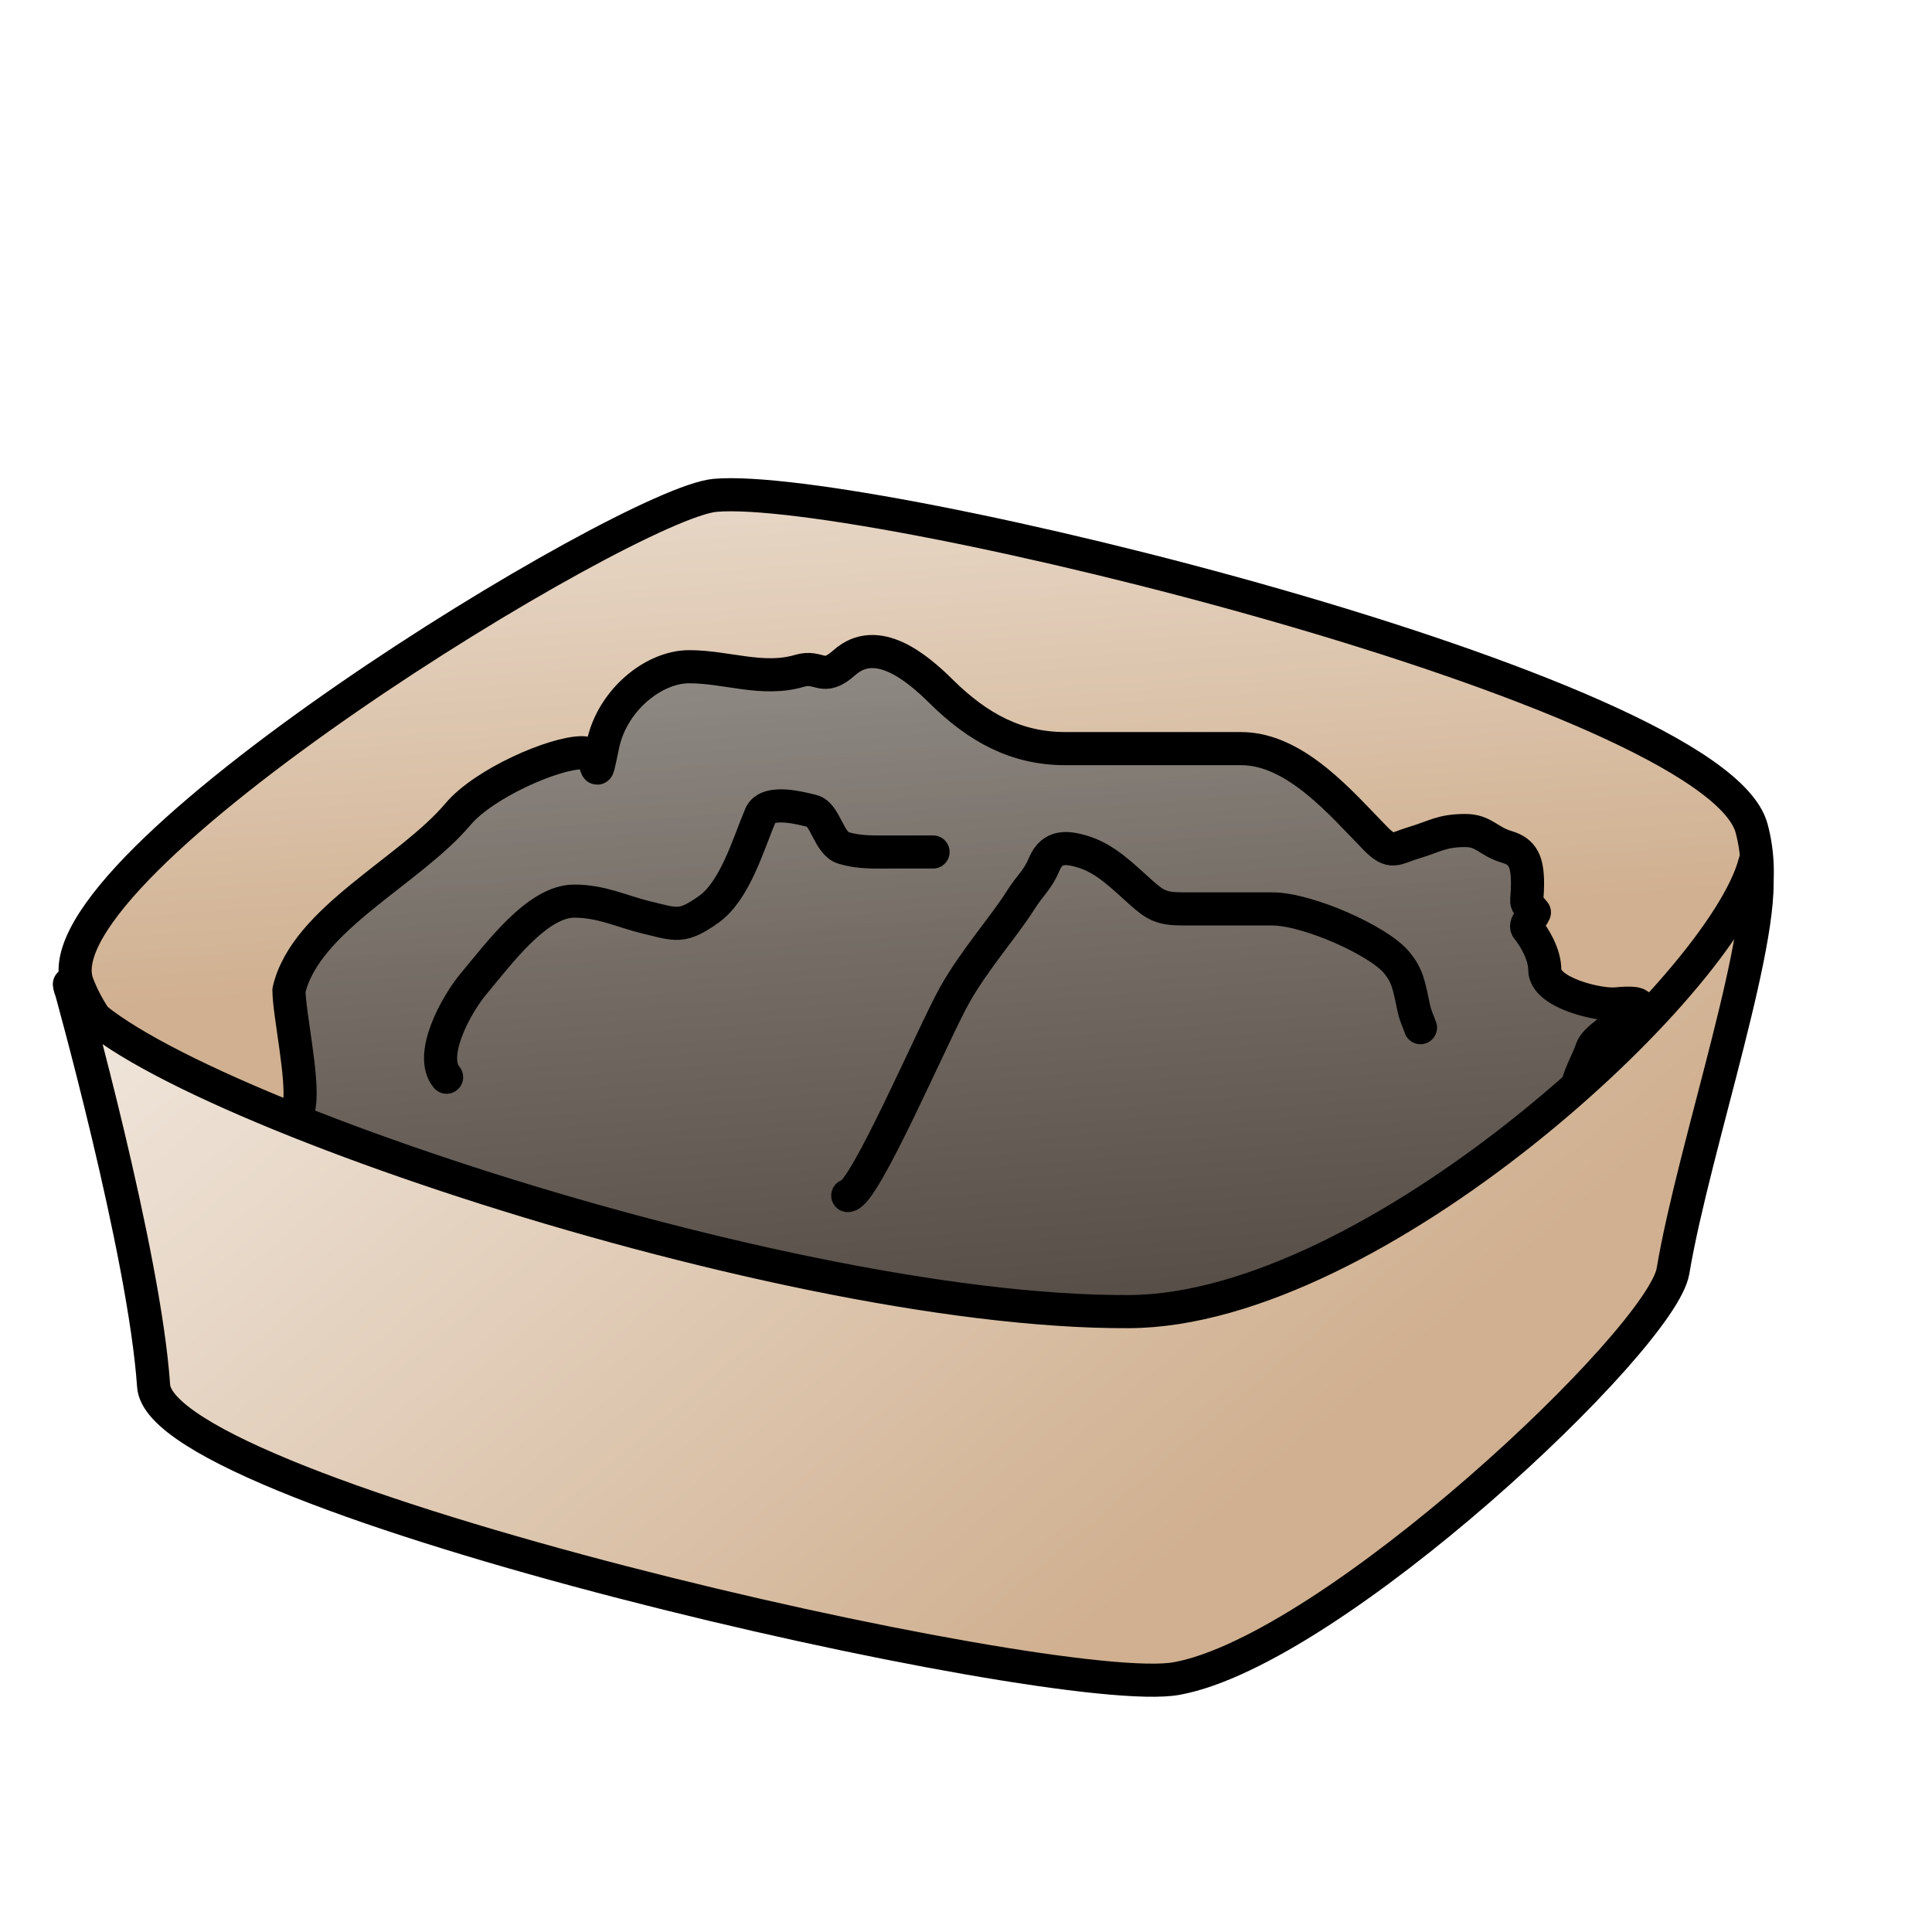
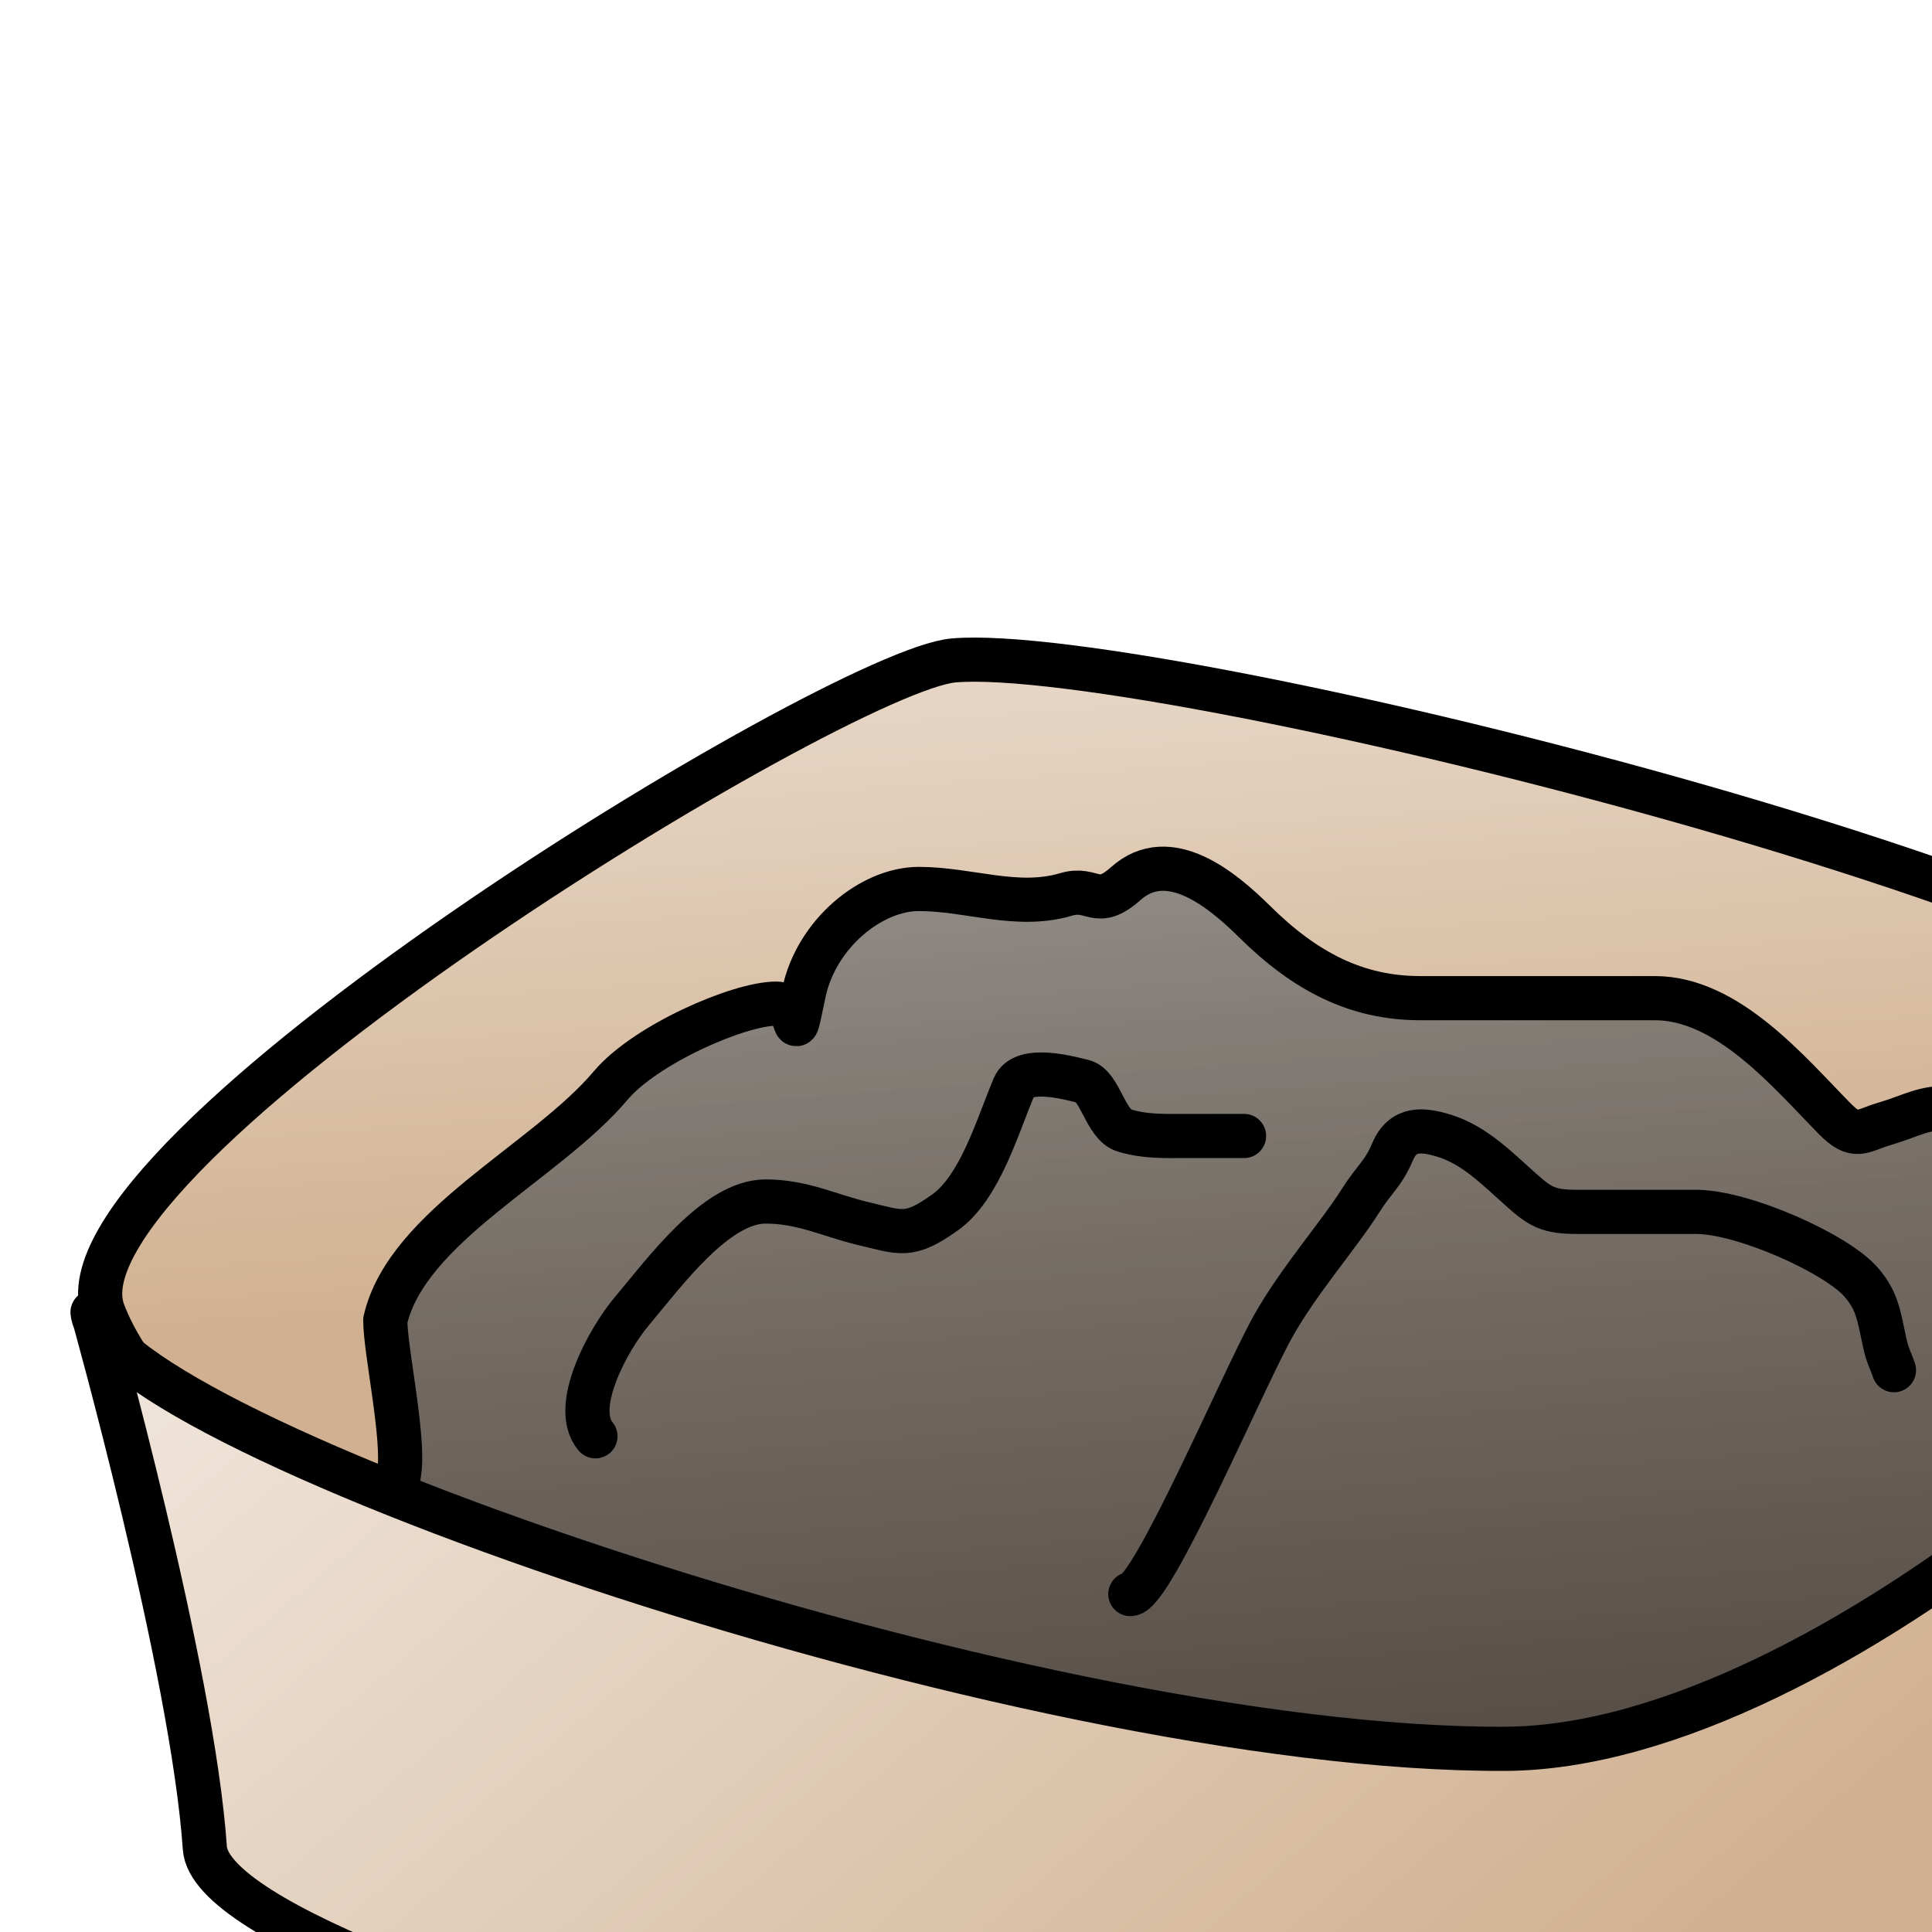
- <svg xmlns="http://www.w3.org/2000/svg" xmlns:xlink="http://www.w3.org/1999/xlink" width="700pt" height="700pt" id="svg36220" version="1.0">
+ <svg xmlns="http://www.w3.org/2000/svg" xmlns:xlink="http://www.w3.org/1999/xlink" viewBox="-0.0 -0.0 700.0 700.0" width="700pt" height="700pt" id="svg36220" version="1.0">
  <defs id="defs36222">
    <linearGradient id="linearGradient8318">
      <stop style="stop-color:#808080;stop-opacity:0.753;" offset="0" id="stop8320" />
      <stop style="stop-color:#000000;stop-opacity:0.753;" offset="1" id="stop8322" />
    </linearGradient>
    <linearGradient id="linearGradient2392">
      <stop style="stop-color:#ffffff;stop-opacity:1;" offset="0" id="stop2394" />
      <stop style="stop-color:#d0b090;stop-opacity:1;" offset="1" id="stop2396" />
    </linearGradient>
    <linearGradient xlink:href="#linearGradient2392" id="linearGradient7403" x1="120.738" y1="168.281" x2="536.53" y2="749.291" gradientUnits="userSpaceOnUse" gradientTransform="matrix(1,0,0,1.186948,16.21488,-124.0379)" />
    <linearGradient xlink:href="#linearGradient2392" id="linearGradient7411" x1="352.384" y1="117.344" x2="375.945" y2="501.85" gradientUnits="userSpaceOnUse" gradientTransform="matrix(1,0,0,1.186948,6.786794,-132.4308)" />
    <linearGradient xlink:href="#linearGradient8318" id="linearGradient8324" x1="-24.895" y1="375.821" x2="8.518" y2="865.334" gradientUnits="userSpaceOnUse" gradientTransform="matrix(1,0,0,1.186948,-32.06939,-140.8238)" />
  </defs>
  <g id="layer1">
    <path style="fill:url(#linearGradient7411);fill-opacity:1;fill-rule:evenodd;stroke:#000000;stroke-width:16;stroke-linecap:round;stroke-linejoin:round;stroke-miterlimit:4;stroke-dasharray:none;stroke-opacity:1" d="M 37.428,475.308 C 69.399,559.987 304.514,676.339 505.45,656.056 C 706.386,635.773 872.508,497.809 846.173,400.111 C 828.185,333.379 418.093,232.934 345.484,239.289 C 303.557,242.958 15.96,418.446 37.428,475.308 z " id="path6490" />
    <path style="fill:url(#linearGradient8324);fill-opacity:1;fill-rule:evenodd;stroke:#000000;stroke-width:16;stroke-linecap:round;stroke-linejoin:round;stroke-miterlimit:4;stroke-dasharray:none;stroke-opacity:1" d="M 139.597,478.367 C 147.511,444.116 197.905,421.028 221.264,393.303 C 233.765,378.464 267.647,363.629 281.264,363.629 C 291.002,363.629 286.401,382.759 291.264,359.673 C 295.761,338.321 315.65,322.086 332.931,322.086 C 351.072,322.086 368.492,329.338 386.264,324.064 C 396.039,321.163 397.192,329.667 407.931,320.108 C 423.565,306.19 443.005,322.489 454.597,333.955 C 472.739,351.899 491.334,361.651 514.597,361.651 C 542.931,361.651 571.264,361.651 599.597,361.651 C 625.947,361.651 648.205,388.495 664.597,405.172 C 672.363,413.073 674.166,409.751 682.931,407.15 C 693.244,404.09 696.34,401.216 707.931,401.216 C 716.861,401.216 718.886,406.445 727.931,409.129 C 735.692,411.432 737.931,416.183 737.931,426.933 C 737.931,437.869 735.815,434.313 741.264,440.781 C 740.153,443.418 736.174,446.608 737.931,448.694 C 740.845,452.152 746.264,460.751 746.264,468.476 C 746.264,479.833 772.745,485.749 780.643,484.981 C 810.136,482.112 772.164,497.282 768.976,506.742 C 765.903,515.861 760.643,521.466 760.643,536.415 C 760.643,558.844 759.998,574.32 753.976,595.763 C 748.268,616.089 657.649,686.083 636.264,686.083 C 635.153,686.083 633.82,685.292 632.931,686.083 C 606.556,709.563 548.355,688.889 521.264,678.17 C 503.187,671.018 282.662,611.332 196.431,611.332 C 193.782,611.332 150.361,569.201 147.931,563.432 C 145.341,557.285 142.641,545.368 144.597,533.758 C 146.683,521.378 139.597,489.339 139.597,478.367 z " id="path7431" />
    <path style="fill:none;fill-opacity:0.75;fill-rule:evenodd;stroke:#000000;stroke-width:16;stroke-linecap:round;stroke-linejoin:round;stroke-miterlimit:4;stroke-dasharray:none;stroke-opacity:1" d="M 215.741,520.391 C 206.956,509.963 220.086,485.56 229.074,474.891 C 240.935,460.813 259.484,435.326 277.408,435.326 C 290.811,435.326 300.738,440.469 312.408,443.239 C 326.569,446.601 329.246,448.656 342.408,439.282 C 355.076,430.261 361.429,407.975 367.408,393.783 C 370.796,385.74 388.26,390.82 392.408,391.805 C 398.689,393.296 400.404,407.53 407.408,409.609 C 415.182,411.916 421.712,411.587 430.741,411.587 C 437.408,411.587 444.074,411.587 450.741,411.587" id="path7433" />
    <path style="fill:none;fill-opacity:0.75;fill-rule:evenodd;stroke:#000000;stroke-width:16;stroke-linecap:round;stroke-linejoin:round;stroke-miterlimit:4;stroke-dasharray:none;stroke-opacity:1" d="M 409.548,577.561 C 417.431,577.561 450.688,499.369 461.215,480.627 C 470.717,463.708 484.951,447.679 492.882,435.127 C 497.984,427.052 501.157,425.374 504.548,417.323 C 508.342,408.316 515.57,409.219 522.882,411.388 C 534.132,414.726 542.428,423.349 551.215,431.171 C 558.022,437.23 561.073,439.084 571.215,439.084 C 585.659,439.084 600.104,439.084 614.548,439.084 C 631.572,439.084 665.68,454.274 674.548,464.801 C 680.052,471.334 680.683,476.124 682.882,486.562 C 683.854,491.177 684.962,492.735 686.215,496.453" id="path7435" />
    <path style="fill:url(#linearGradient7403);fill-opacity:1;fill-rule:evenodd;stroke:#000000;stroke-width:16;stroke-linecap:round;stroke-linejoin:round;stroke-miterlimit:4;stroke-dasharray:none;stroke-opacity:1" d="M 33.523,475.449 C 33.523,475.449 69.801,604.774 74.213,669.532 C 77.868,723.173 509.86,821.676 568.521,810.874 C 643.842,797.005 802.669,647.131 808.209,614.04 C 818.295,553.8 855.527,446.323 847.779,416.558 C 832.6,476.092 663.615,632.997 545.548,633.631 C 370.382,634.571 38.078,518.7 33.523,475.449 z " id="path7365" />
  </g>
</svg>
